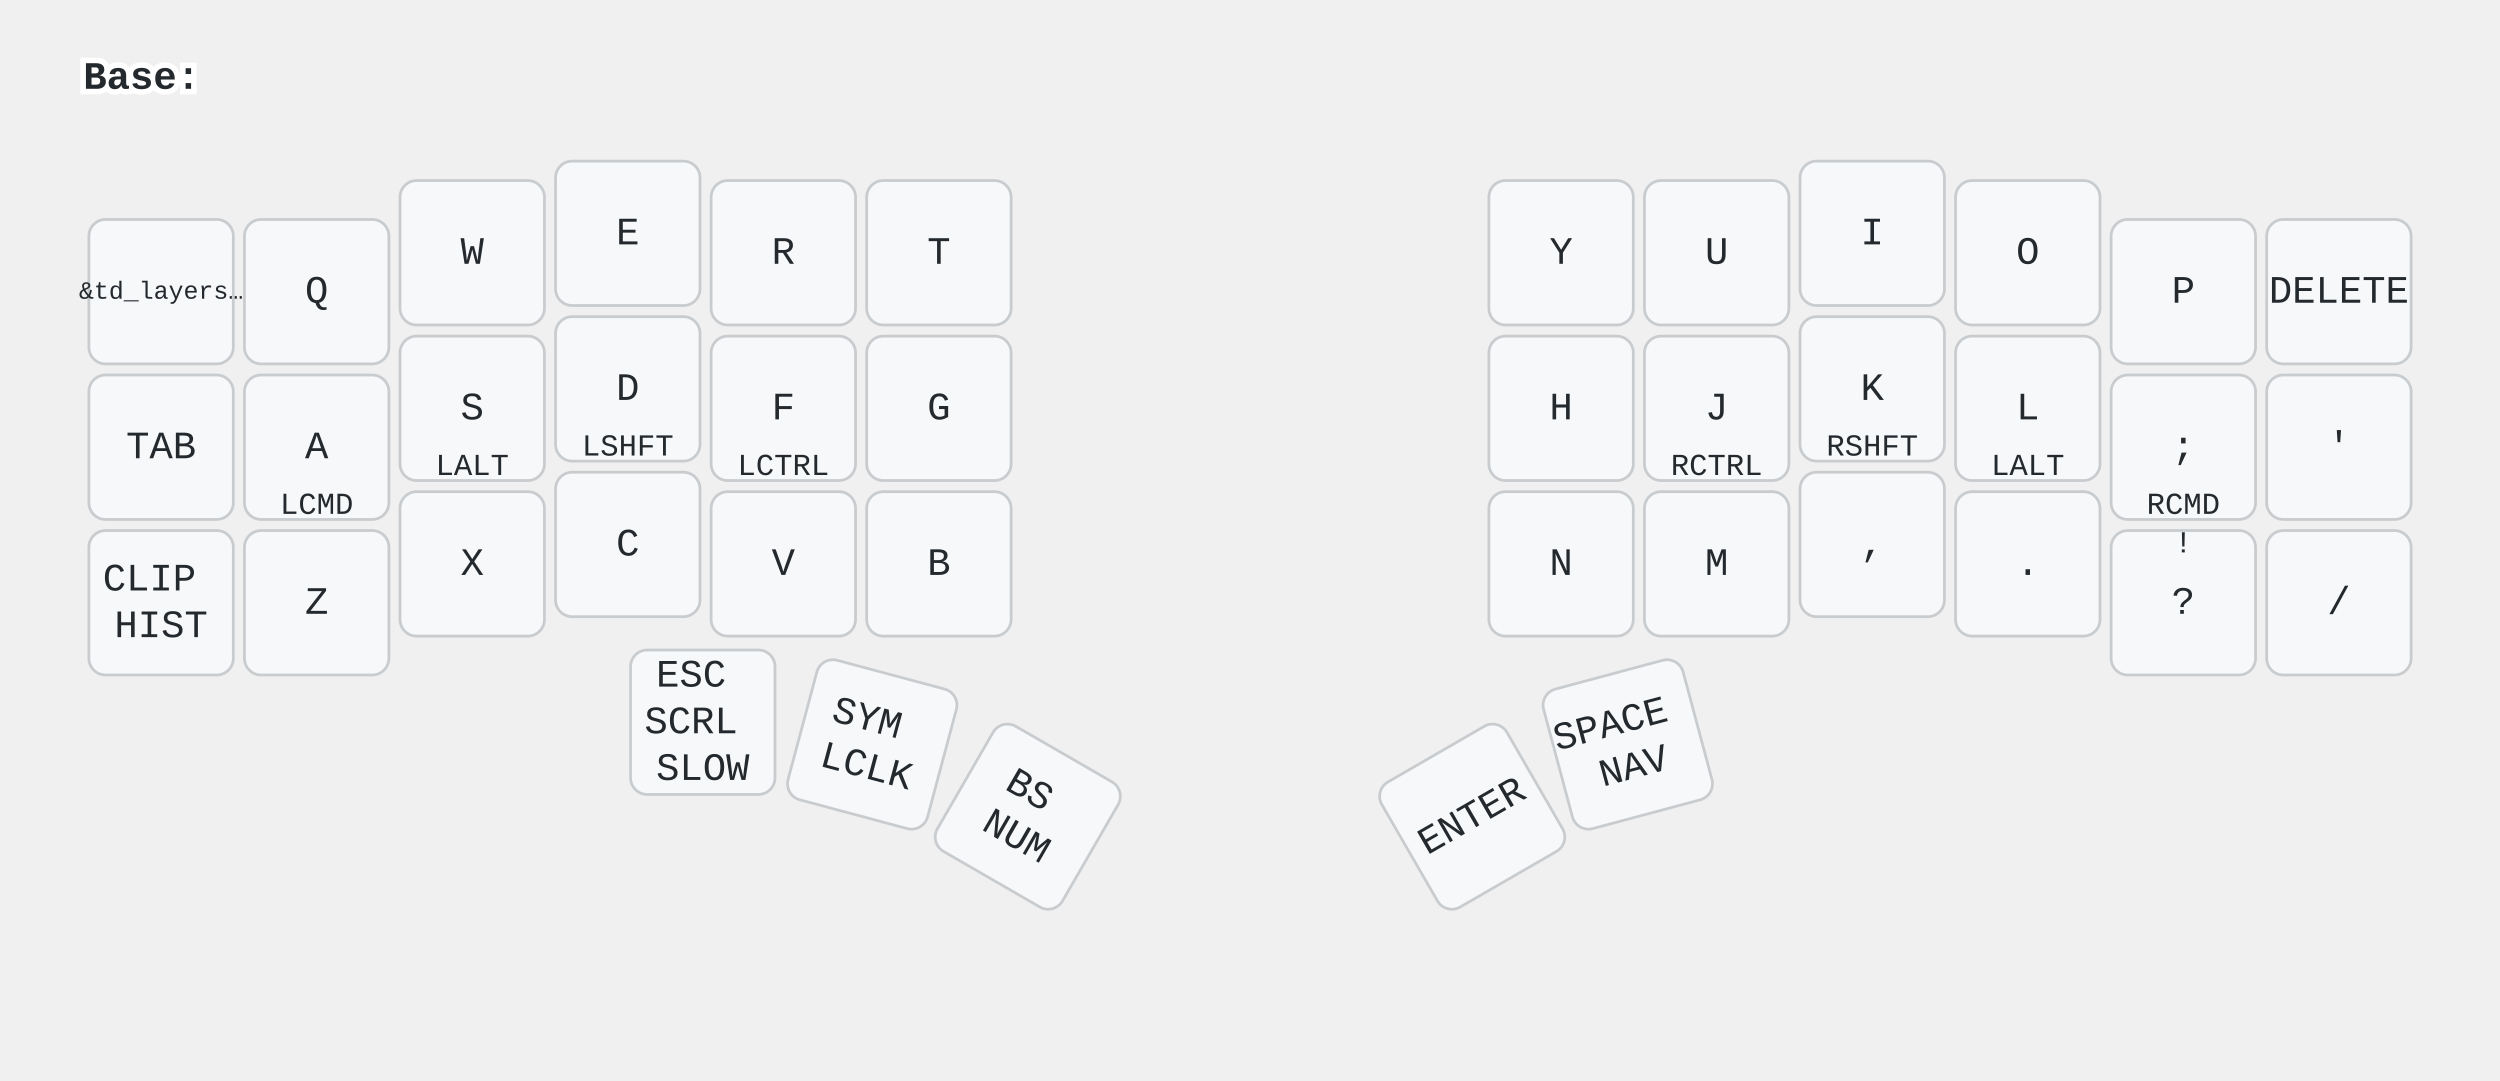
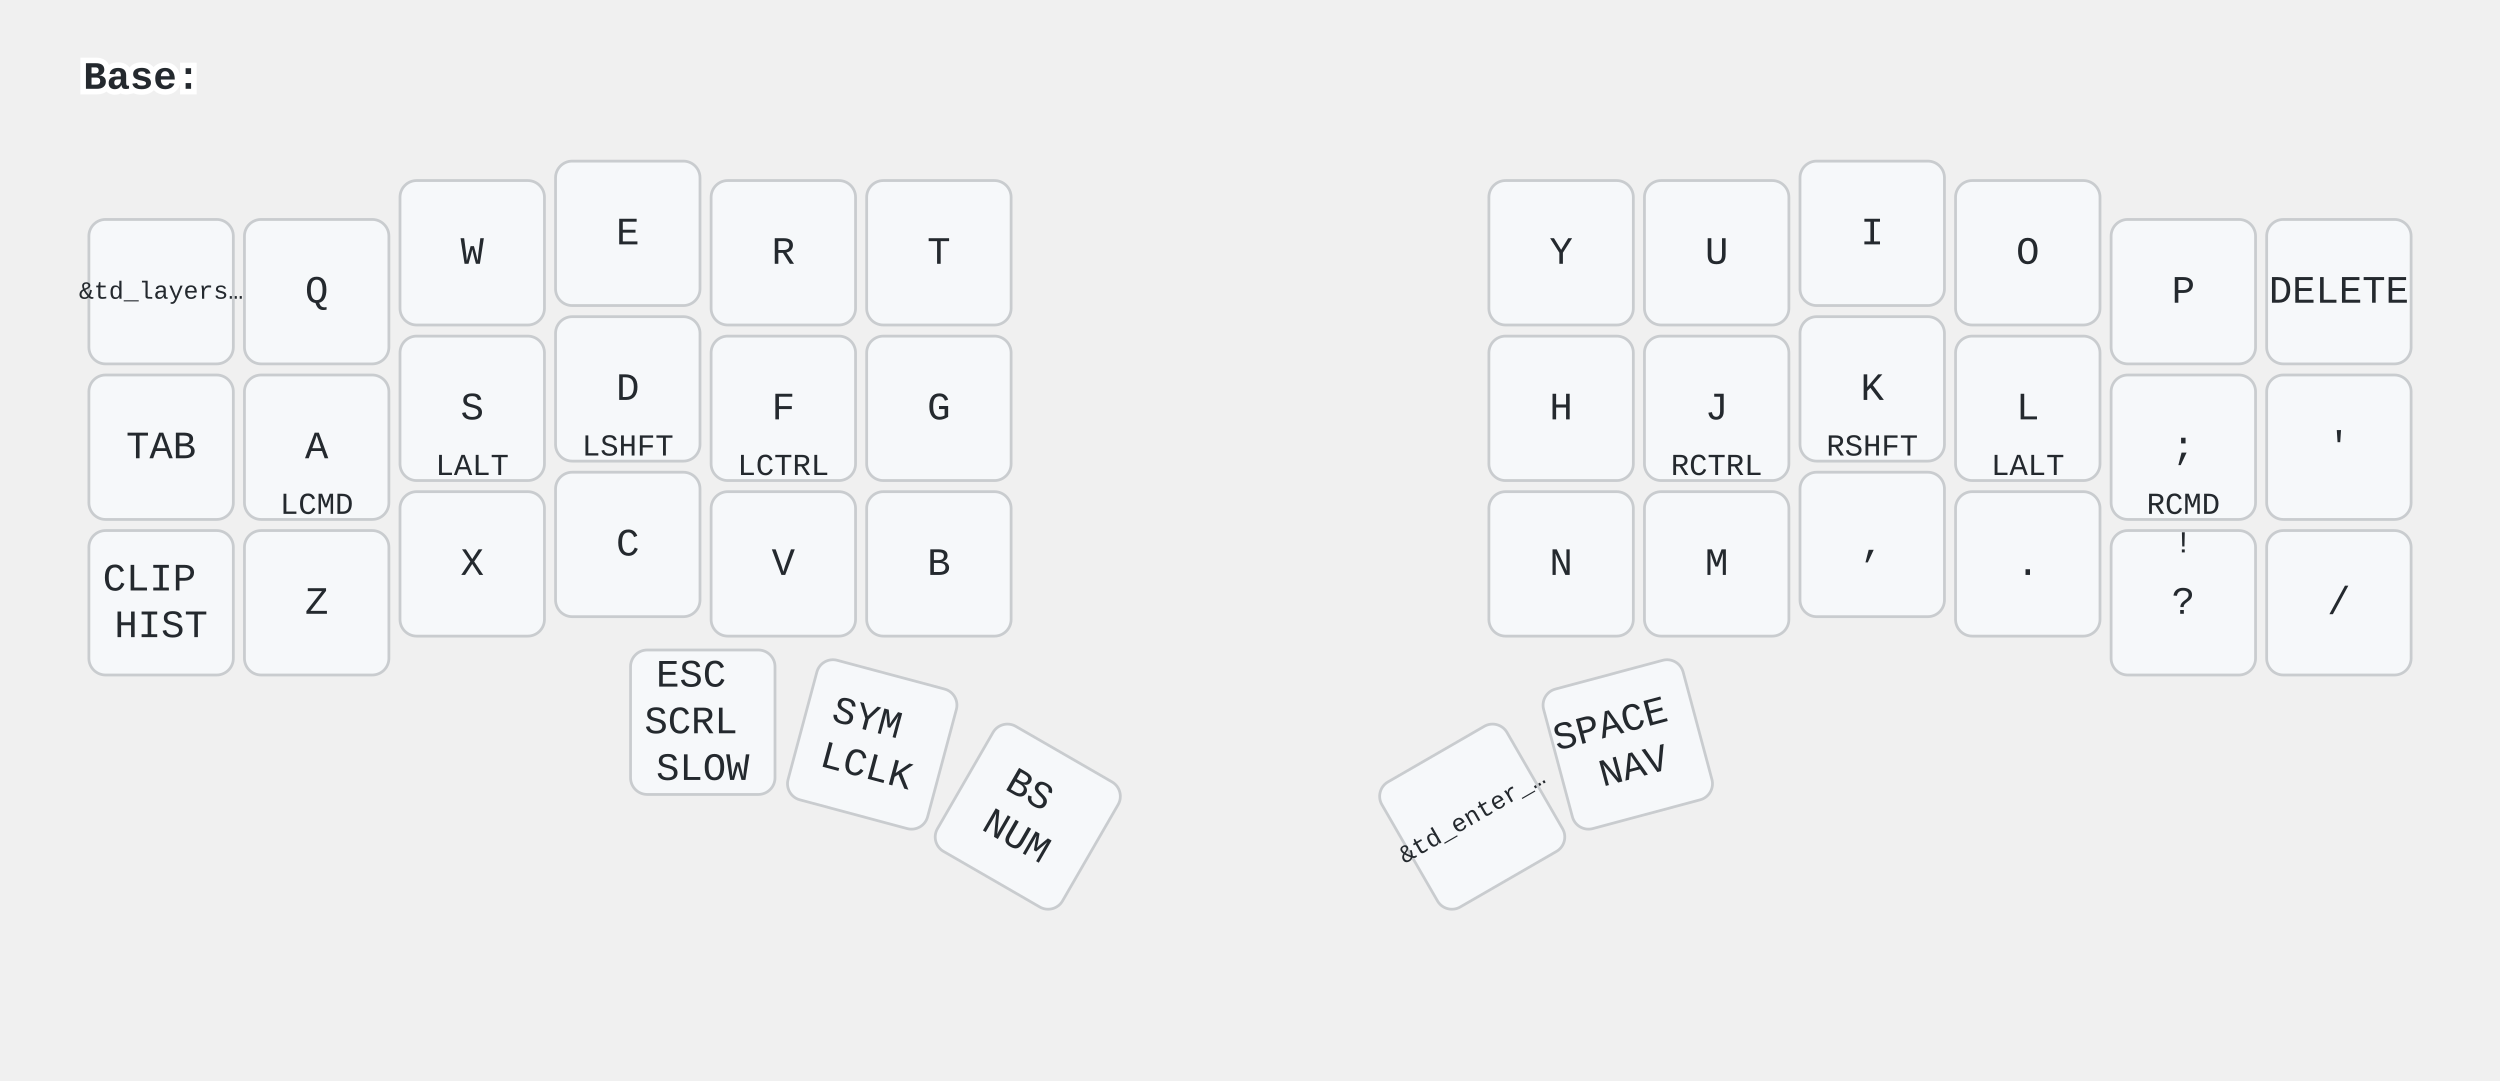
<svg xmlns="http://www.w3.org/2000/svg" width="900" height="389" viewBox="0 0 900 389" class="keymap">
  <style>/* inherit to force styles through use tags */
svg path {
    fill: inherit;
}

/* font and background color specifications */
svg.keymap {
    font-family: SFMono-Regular,Consolas,Liberation Mono,Menlo,monospace;
    font-size: 14px;
    font-kerning: normal;
    text-rendering: optimizeLegibility;
    fill: #24292e;
}

/* default key styling */
rect.key {
    fill: #f6f8fa;
}

rect.key, rect.combo {
    stroke: #c9cccf;
    stroke-width: 1;
}

/* default key side styling, only used is draw_key_sides is set */
rect.side {
    filter: brightness(90%);
}

/* color accent for combo boxes */
rect.combo, rect.combo-separate {
    fill: #cdf;
}

/* color accent for held keys */
rect.held, rect.combo.held {
    fill: #fdd;
}

/* color accent for ghost (optional) keys */
rect.ghost, rect.combo.ghost {
    stroke-dasharray: 4, 4;
    stroke-width: 2;
}

text {
    text-anchor: middle;
    dominant-baseline: middle;
}

/* styling for layer labels */
text.label {
    font-weight: bold;
    text-anchor: start;
    stroke: white;
    stroke-width: 4;
    paint-order: stroke;
}

/* styling for optional footer */
text.footer {
    text-anchor: end;
    dominant-baseline: auto;
    stroke: white;
    stroke-width: 4;
    paint-order: stroke;
}

/* styling for combo tap, and key non-tap label text */
text.combo, text.hold, text.shifted, text.left, text.right {
    font-size: 11px;
}

text.hold {
    text-anchor: middle;
    dominant-baseline: auto;
}

text.shifted {
    text-anchor: middle;
    dominant-baseline: hanging;
}

text.left {
    text-anchor: start;
}

text.right {
    text-anchor: end;
}

text.layer-activator {
    text-decoration: underline;
}

/* styling for hold/shifted label text in combo box */
text.combo.hold, text.combo.shifted, text.combo.left, text.combo.right {
    font-size: 8px;
}

/* lighter symbol for transparent keys */
text.trans {
    fill: #7b7e81;
}

/* styling for combo dendrons */
path.combo {
    stroke-width: 1;
    stroke: gray;
    fill: none;
}

/* Start Tabler Icons Cleanup */
/* cannot use height/width with glyphs */
.icon-tabler &gt; path {
    fill: inherit;
    stroke: inherit;
    stroke-width: 2;
}
/* hide tabler's default box */
.icon-tabler &gt; path[stroke="none"][fill="none"] {
    visibility: hidden;
}
/* End Tabler Icons Cleanup */

@media (prefers-color-scheme: dark) {
svg.keymap { fill: #d1d6db; }
rect.key { fill: #3f4750; }
rect.key, rect.combo { stroke: #60666c; }
rect.combo, rect.combo-separate { fill: #1f3d7a; }
rect.held, rect.combo.held { fill: #854747; }
text.label, text.footer { stroke: black; }
text.trans { fill: #7e8184; }
path.combo { stroke: #7f7f7f; }

}</style>
  <g transform="translate(30, 0)" class="layer-Base">
    <text x="0" y="28" class="label" id="Base">Base:</text>
    <g transform="translate(0, 56)">
      <g transform="translate(28, 49)" class="key keypos-0">
        <rect rx="6" ry="6" x="-26" y="-26" width="52" height="52" class="key" />
        <text x="0" y="0" class="key tap">
          <tspan style="font-size: 64%">&amp;td_layers…</tspan>
        </text>
      </g>
      <g transform="translate(84, 49)" class="key keypos-1">
        <rect rx="6" ry="6" x="-26" y="-26" width="52" height="52" class="key" />
        <text x="0" y="0" class="key tap">Q</text>
      </g>
      <g transform="translate(140, 35)" class="key keypos-2">
        <rect rx="6" ry="6" x="-26" y="-26" width="52" height="52" class="key" />
        <text x="0" y="0" class="key tap">W</text>
      </g>
      <g transform="translate(196, 28)" class="key keypos-3">
        <rect rx="6" ry="6" x="-26" y="-26" width="52" height="52" class="key" />
        <text x="0" y="0" class="key tap">E</text>
      </g>
      <g transform="translate(252, 35)" class="key keypos-4">
        <rect rx="6" ry="6" x="-26" y="-26" width="52" height="52" class="key" />
        <text x="0" y="0" class="key tap">R</text>
      </g>
      <g transform="translate(308, 35)" class="key keypos-5">
        <rect rx="6" ry="6" x="-26" y="-26" width="52" height="52" class="key" />
        <text x="0" y="0" class="key tap">T</text>
      </g>
      <g transform="translate(532, 35)" class="key keypos-6">
        <rect rx="6" ry="6" x="-26" y="-26" width="52" height="52" class="key" />
        <text x="0" y="0" class="key tap">Y</text>
      </g>
      <g transform="translate(588, 35)" class="key keypos-7">
        <rect rx="6" ry="6" x="-26" y="-26" width="52" height="52" class="key" />
        <text x="0" y="0" class="key tap">U</text>
      </g>
      <g transform="translate(644, 28)" class="key keypos-8">
        <rect rx="6" ry="6" x="-26" y="-26" width="52" height="52" class="key" />
        <text x="0" y="0" class="key tap">I</text>
      </g>
      <g transform="translate(700, 35)" class="key keypos-9">
        <rect rx="6" ry="6" x="-26" y="-26" width="52" height="52" class="key" />
        <text x="0" y="0" class="key tap">O</text>
      </g>
      <g transform="translate(756, 49)" class="key keypos-10">
        <rect rx="6" ry="6" x="-26" y="-26" width="52" height="52" class="key" />
        <text x="0" y="0" class="key tap">P</text>
      </g>
      <g transform="translate(812, 49)" class="key keypos-11">
        <rect rx="6" ry="6" x="-26" y="-26" width="52" height="52" class="key" />
        <text x="0" y="0" class="key tap">DELETE</text>
      </g>
      <g transform="translate(28, 105)" class="key keypos-12">
        <rect rx="6" ry="6" x="-26" y="-26" width="52" height="52" class="key" />
        <text x="0" y="0" class="key tap">TAB</text>
      </g>
      <g transform="translate(84, 105)" class="key keypos-13">
        <rect rx="6" ry="6" x="-26" y="-26" width="52" height="52" class="key" />
        <text x="0" y="0" class="key tap">A</text>
        <text x="0" y="24" class="key hold">LCMD</text>
      </g>
      <g transform="translate(140, 91)" class="key keypos-14">
        <rect rx="6" ry="6" x="-26" y="-26" width="52" height="52" class="key" />
        <text x="0" y="0" class="key tap">S</text>
        <text x="0" y="24" class="key hold">LALT</text>
      </g>
      <g transform="translate(196, 84)" class="key keypos-15">
        <rect rx="6" ry="6" x="-26" y="-26" width="52" height="52" class="key" />
        <text x="0" y="0" class="key tap">D</text>
        <text x="0" y="24" class="key hold">LSHFT</text>
      </g>
      <g transform="translate(252, 91)" class="key keypos-16">
        <rect rx="6" ry="6" x="-26" y="-26" width="52" height="52" class="key" />
        <text x="0" y="0" class="key tap">F</text>
        <text x="0" y="24" class="key hold">LCTRL</text>
      </g>
      <g transform="translate(308, 91)" class="key keypos-17">
        <rect rx="6" ry="6" x="-26" y="-26" width="52" height="52" class="key" />
        <text x="0" y="0" class="key tap">G</text>
      </g>
      <g transform="translate(532, 91)" class="key keypos-18">
        <rect rx="6" ry="6" x="-26" y="-26" width="52" height="52" class="key" />
        <text x="0" y="0" class="key tap">H</text>
      </g>
      <g transform="translate(588, 91)" class="key keypos-19">
        <rect rx="6" ry="6" x="-26" y="-26" width="52" height="52" class="key" />
        <text x="0" y="0" class="key tap">J</text>
        <text x="0" y="24" class="key hold">RCTRL</text>
      </g>
      <g transform="translate(644, 84)" class="key keypos-20">
        <rect rx="6" ry="6" x="-26" y="-26" width="52" height="52" class="key" />
        <text x="0" y="0" class="key tap">K</text>
        <text x="0" y="24" class="key hold">RSHFT</text>
      </g>
      <g transform="translate(700, 91)" class="key keypos-21">
        <rect rx="6" ry="6" x="-26" y="-26" width="52" height="52" class="key" />
        <text x="0" y="0" class="key tap">L</text>
        <text x="0" y="24" class="key hold">LALT</text>
      </g>
      <g transform="translate(756, 105)" class="key keypos-22">
        <rect rx="6" ry="6" x="-26" y="-26" width="52" height="52" class="key" />
        <text x="0" y="0" class="key tap">;</text>
        <text x="0" y="24" class="key hold">RCMD</text>
      </g>
      <g transform="translate(812, 105)" class="key keypos-23">
        <rect rx="6" ry="6" x="-26" y="-26" width="52" height="52" class="key" />
        <text x="0" y="0" class="key tap">'</text>
      </g>
      <g transform="translate(28, 161)" class="key keypos-24">
        <rect rx="6" ry="6" x="-26" y="-26" width="52" height="52" class="key" />
        <text x="0" y="0" class="key tap">
          <tspan x="0" dy="-0.6em">CLIP</tspan>
          <tspan x="0" dy="1.2em">HIST</tspan>
        </text>
      </g>
      <g transform="translate(84, 161)" class="key keypos-25">
        <rect rx="6" ry="6" x="-26" y="-26" width="52" height="52" class="key" />
        <text x="0" y="0" class="key tap">Z</text>
      </g>
      <g transform="translate(140, 147)" class="key keypos-26">
        <rect rx="6" ry="6" x="-26" y="-26" width="52" height="52" class="key" />
        <text x="0" y="0" class="key tap">X</text>
      </g>
      <g transform="translate(196, 140)" class="key keypos-27">
        <rect rx="6" ry="6" x="-26" y="-26" width="52" height="52" class="key" />
        <text x="0" y="0" class="key tap">C</text>
      </g>
      <g transform="translate(252, 147)" class="key keypos-28">
        <rect rx="6" ry="6" x="-26" y="-26" width="52" height="52" class="key" />
        <text x="0" y="0" class="key tap">V</text>
      </g>
      <g transform="translate(308, 147)" class="key keypos-29">
        <rect rx="6" ry="6" x="-26" y="-26" width="52" height="52" class="key" />
        <text x="0" y="0" class="key tap">B</text>
      </g>
      <g transform="translate(532, 147)" class="key keypos-30">
        <rect rx="6" ry="6" x="-26" y="-26" width="52" height="52" class="key" />
        <text x="0" y="0" class="key tap">N</text>
      </g>
      <g transform="translate(588, 147)" class="key keypos-31">
        <rect rx="6" ry="6" x="-26" y="-26" width="52" height="52" class="key" />
        <text x="0" y="0" class="key tap">M</text>
      </g>
      <g transform="translate(644, 140)" class="key keypos-32">
        <rect rx="6" ry="6" x="-26" y="-26" width="52" height="52" class="key" />
        <text x="0" y="0" class="key tap">,</text>
      </g>
      <g transform="translate(700, 147)" class="key keypos-33">
        <rect rx="6" ry="6" x="-26" y="-26" width="52" height="52" class="key" />
        <text x="0" y="0" class="key tap">.</text>
      </g>
      <g transform="translate(756, 161)" class="key keypos-34">
        <rect rx="6" ry="6" x="-26" y="-26" width="52" height="52" class="key" />
        <text x="0" y="0" class="key tap">?</text>
        <text x="0" y="-24" class="key shifted">!</text>
      </g>
      <g transform="translate(812, 161)" class="key keypos-35">
        <rect rx="6" ry="6" x="-26" y="-26" width="52" height="52" class="key" />
        <text x="0" y="0" class="key tap">/</text>
      </g>
      <g transform="translate(223, 204)" class="key keypos-36">
        <rect rx="6" ry="6" x="-26" y="-26" width="52" height="52" class="key" />
        <text x="0" y="0" class="key tap">
          <tspan x="0" dy="-1.2em">ESC</tspan>
          <tspan x="0" dy="1.2em">SCRL</tspan>
          <tspan x="0" dy="1.2em">SLOW</tspan>
        </text>
      </g>
      <g transform="translate(284, 212) rotate(15.0)" class="key keypos-37">
        <rect rx="6" ry="6" x="-26" y="-26" width="52" height="52" class="key" />
        <text x="0" y="0" class="key tap">
          <tspan x="0" dy="-0.6em">SYM</tspan>
          <tspan x="0" dy="1.2em">LCLK</tspan>
        </text>
      </g>
      <g transform="translate(340, 238) rotate(30.0)" class="key keypos-38">
        <rect rx="6" ry="6" x="-26" y="-26" width="52" height="52" class="key" />
        <text x="0" y="0" class="key tap">
          <tspan x="0" dy="-0.6em">BS</tspan>
          <tspan x="0" dy="1.2em">NUM</tspan>
        </text>
      </g>
      <g transform="translate(500, 238) rotate(-30.0)" class="key keypos-39">
        <rect rx="6" ry="6" x="-26" y="-26" width="52" height="52" class="key" />
-         <text x="0" y="0" class="key tap">ENTER</text>
+         <text x="0" y="0" class="key tap">
+           <tspan style="font-size: 64%">&amp;td_enter_…</tspan>
+         </text>
      </g>
      <g transform="translate(556, 212) rotate(-15.0)" class="key keypos-40">
        <rect rx="6" ry="6" x="-26" y="-26" width="52" height="52" class="key" />
        <text x="0" y="0" class="key tap">
          <tspan x="0" dy="-0.6em">SPACE</tspan>
          <tspan x="0" dy="1.2em">NAV</tspan>
        </text>
      </g>
    </g>
  </g>
</svg>
